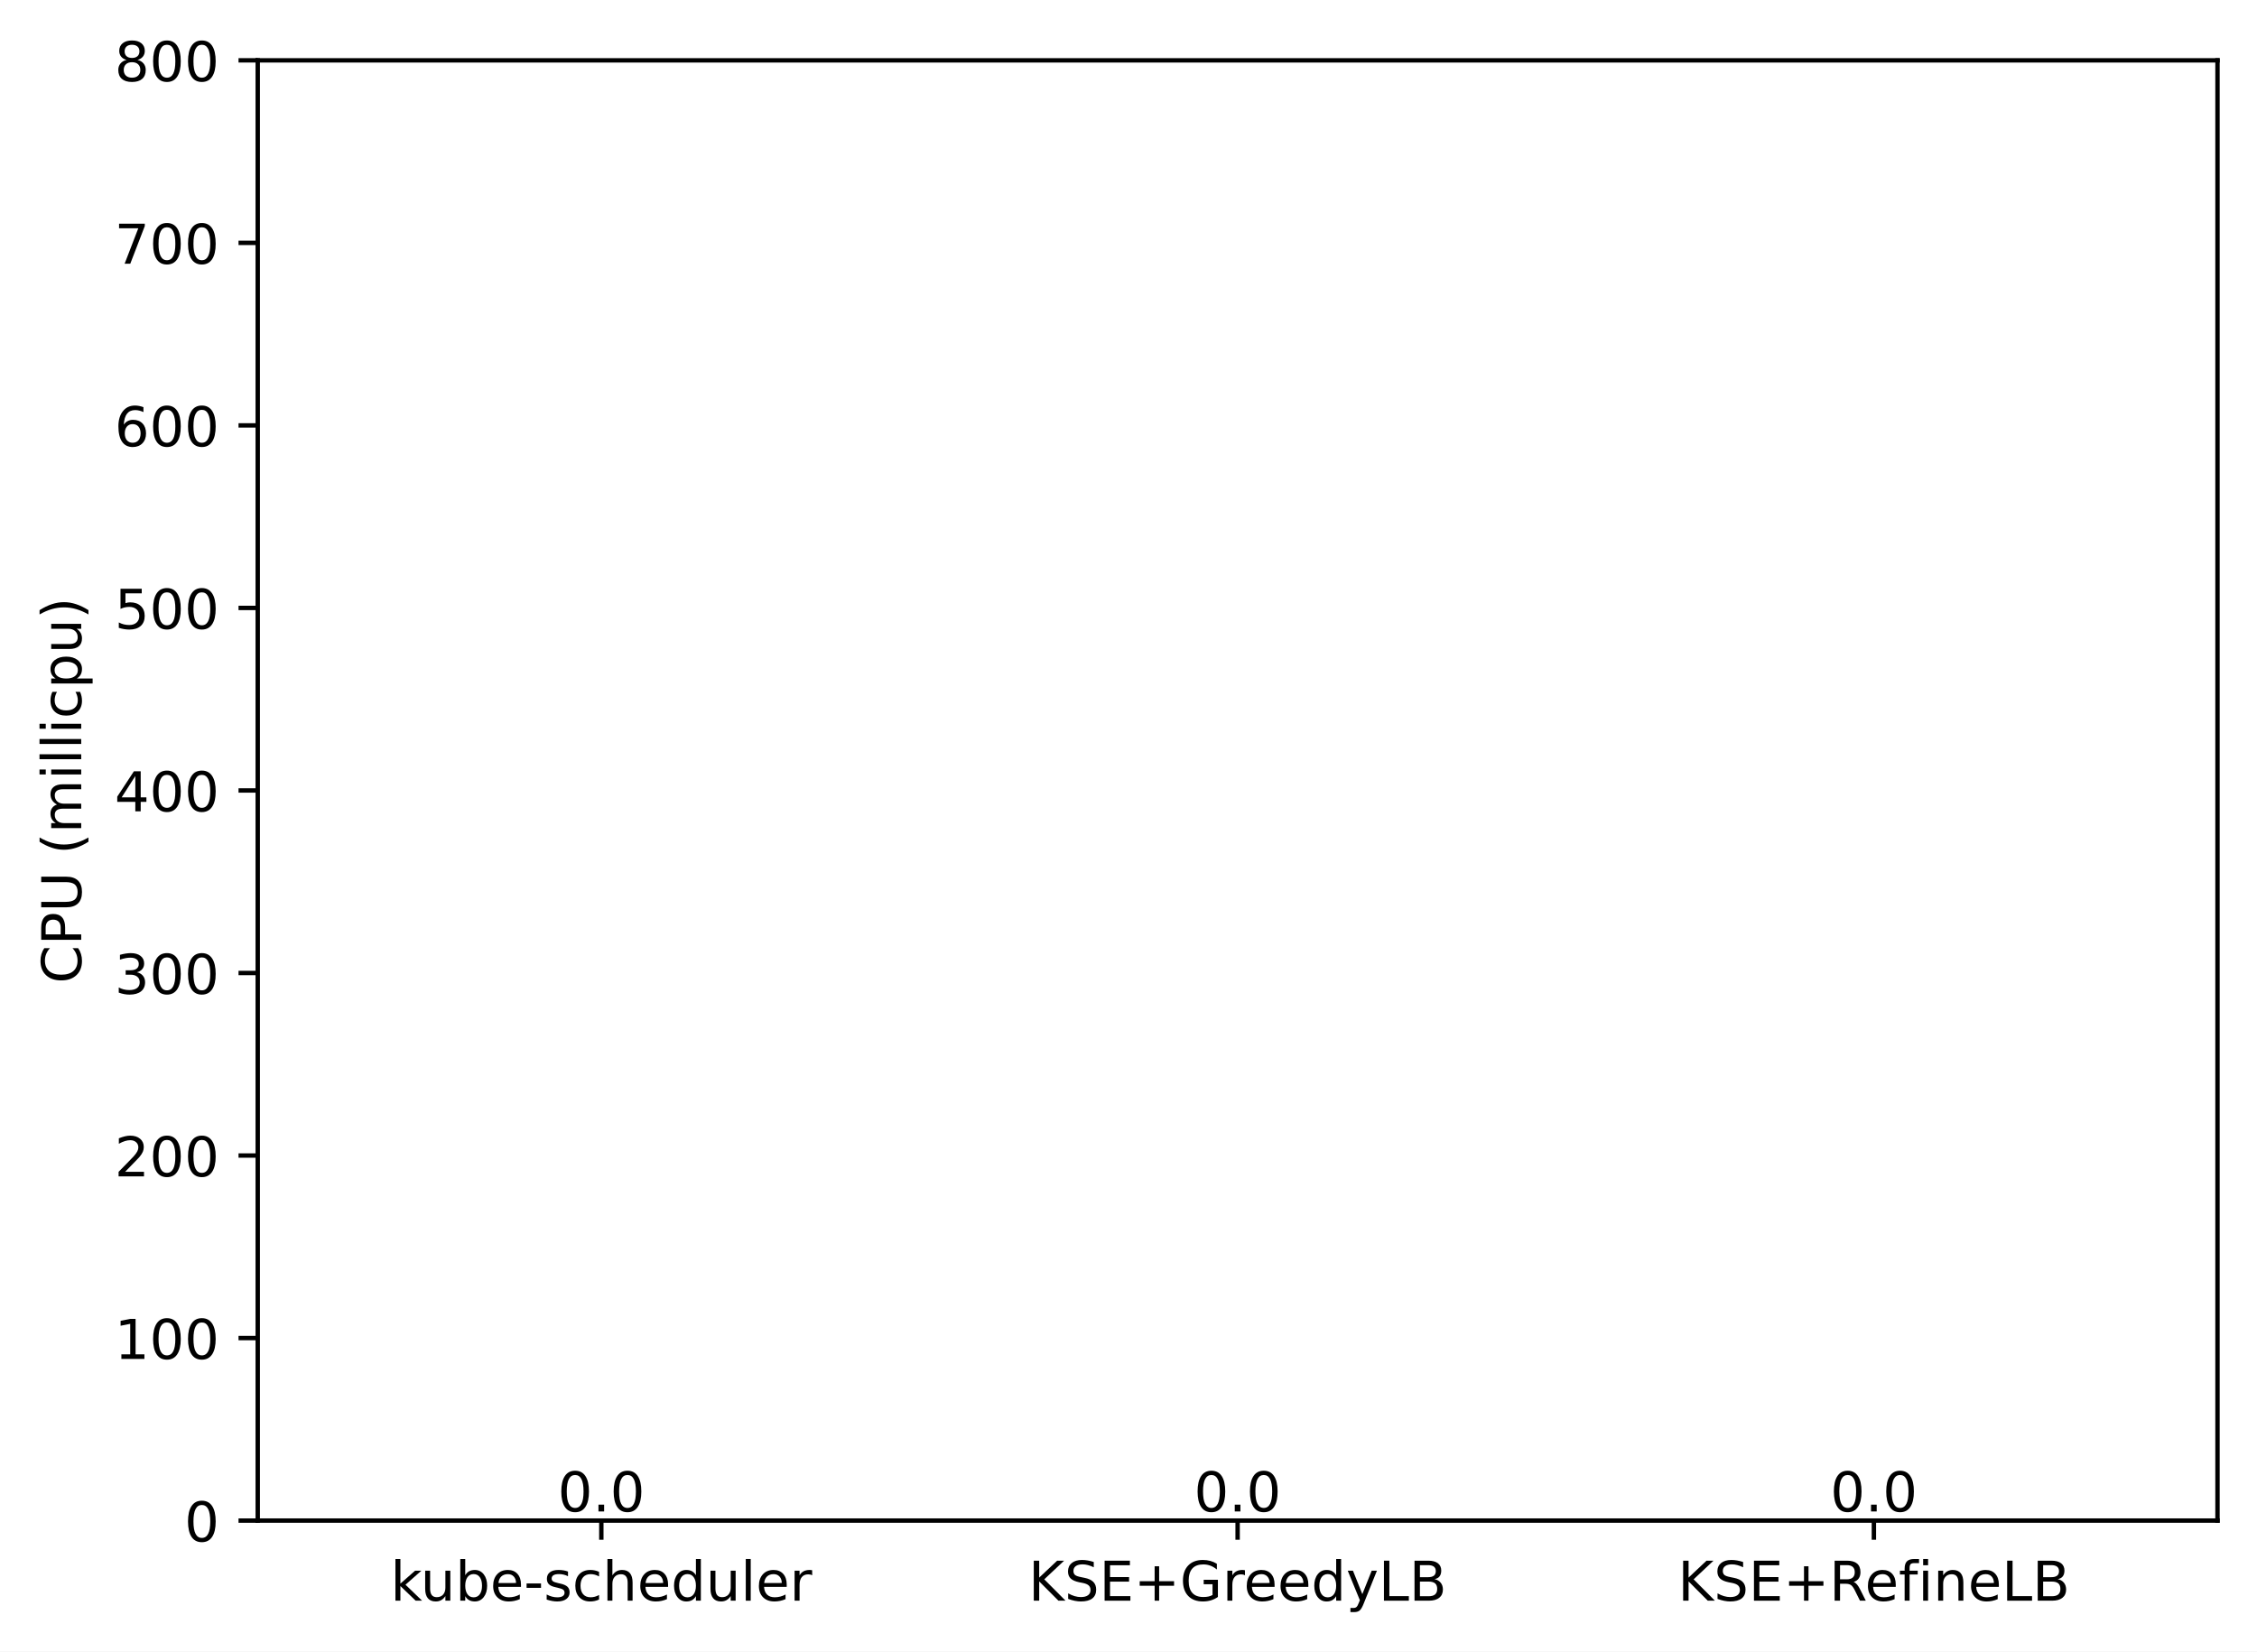
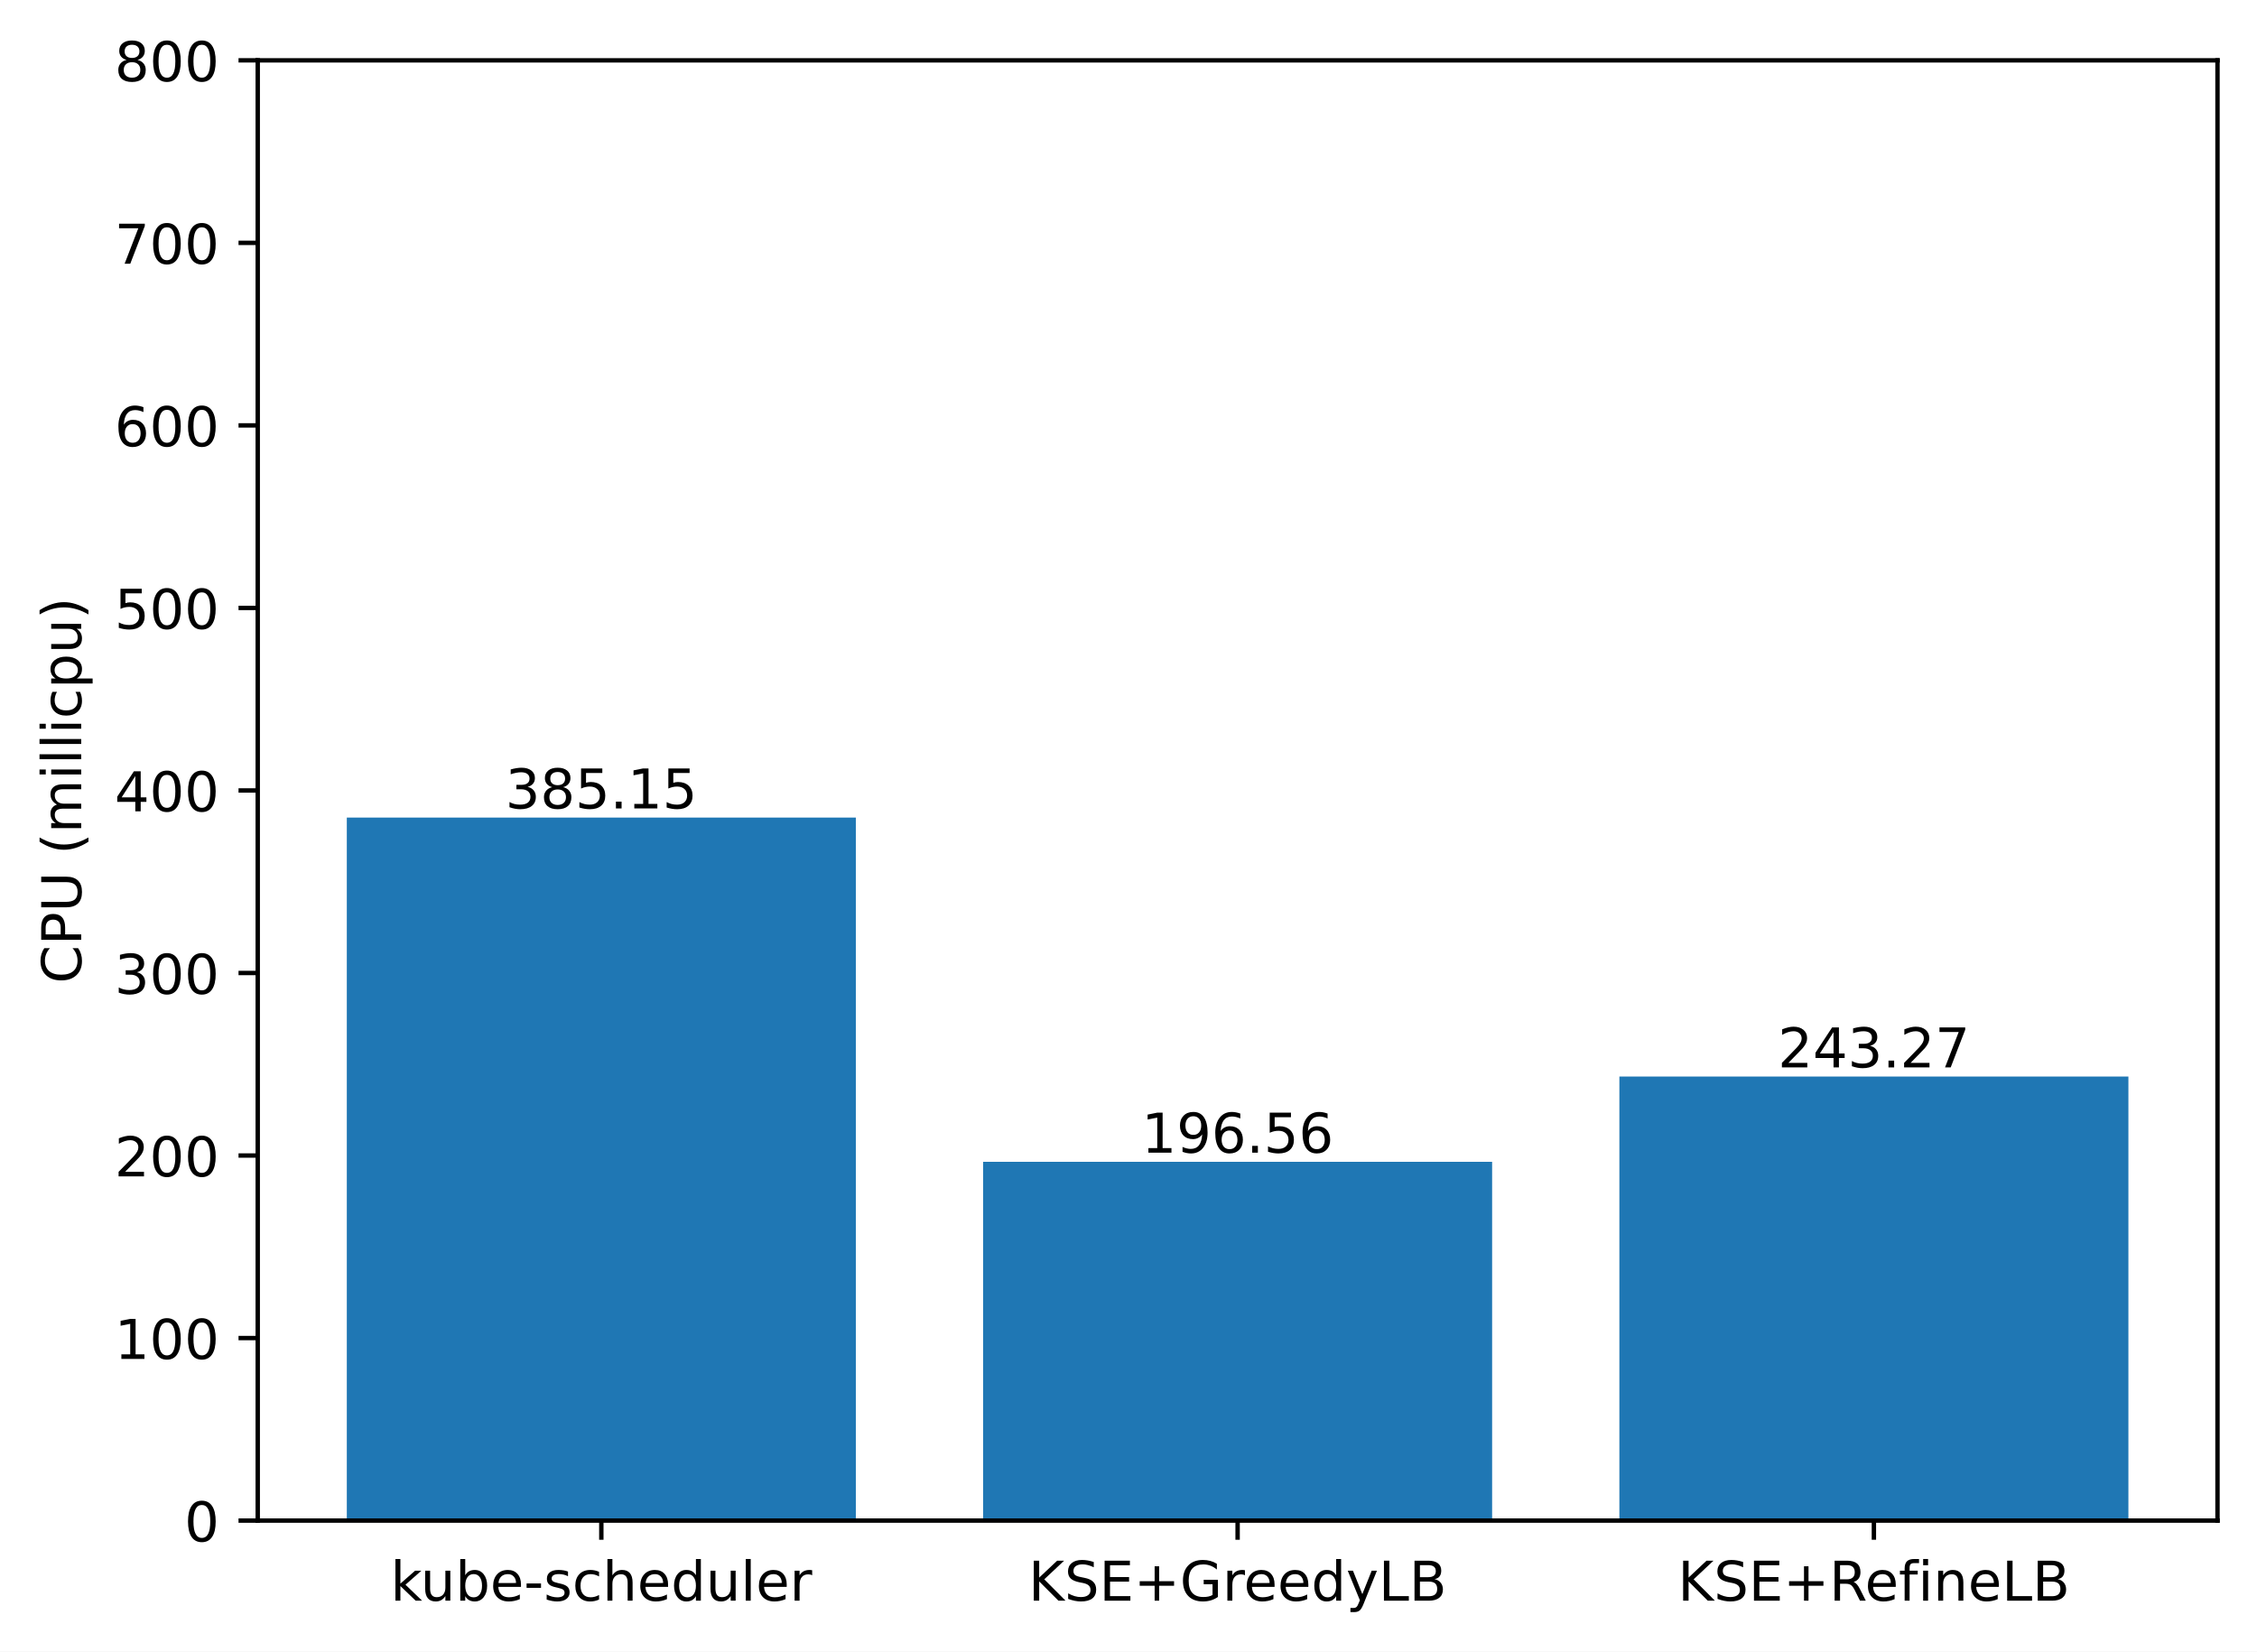
<svg xmlns="http://www.w3.org/2000/svg" xmlns:xlink="http://www.w3.org/1999/xlink" width="411.286pt" height="300.989pt" viewBox="0 0 411.286 300.989" version="1.1">
  <defs>
    <style type="text/css">*{stroke-linejoin: round; stroke-linecap: butt}</style>
  </defs>
  <g id="figure_1">
    <g id="patch_1">
      <path d="M 0 300.989  L 411.286 300.989  L 411.286 0  L 0 0  z " style="fill: #ffffff" />
    </g>
    <g id="axes_1">
      <g id="patch_2">
        <path d="M 46.966 277.111  L 404.086 277.111  L 404.086 10.999  L 46.966 10.999  z " style="fill: #ffffff" />
      </g>
      <g id="patch_3">
-         <path d="M 63.198 277.111  L 155.957 277.111  L 155.957 277.111  L 63.198 277.111  z " clip-path="url(#p0974a3d9d9)" style="fill: #1f77b4" />
+         <path d="M 63.198 277.111  L 155.957 277.111  L 155.957 148.995  L 63.198 148.995  z " clip-path="url(#p04a5f040f7)" style="fill: #1f77b4" />
      </g>
      <g id="patch_4">
-         <path d="M 179.146 277.111  L 271.905 277.111  L 271.905 277.111  L 179.146 277.111  z " clip-path="url(#p0974a3d9d9)" style="fill: #1f77b4" />
+         <path d="M 179.146 277.111  L 271.905 277.111  L 271.905 211.727  L 179.146 211.727  z " clip-path="url(#p04a5f040f7)" style="fill: #1f77b4" />
      </g>
      <g id="patch_5">
-         <path d="M 295.094 277.111  L 387.853 277.111  L 387.853 277.111  L 295.094 277.111  z " clip-path="url(#p0974a3d9d9)" style="fill: #1f77b4" />
+         <path d="M 295.094 277.111  L 387.853 277.111  L 387.853 196.19  L 295.094 196.19  z " clip-path="url(#p04a5f040f7)" style="fill: #1f77b4" />
      </g>
      <g id="matplotlib.axis_1">
        <g id="xtick_1">
          <g id="line2d_1">
            <defs>
-               <path id="md37be66c84" d="M 0 0  L 0 3.5  " style="stroke: #000000; stroke-width: 0.8" />
+               <path id="m4e51fdd38f" d="M 0 0  L 0 3.5  " style="stroke: #000000; stroke-width: 0.8" />
            </defs>
            <g>
-               <use xlink:href="#md37be66c84" x="109.578" y="277.111" style="stroke: #000000; stroke-width: 0.8" />
+               <use xlink:href="#m4e51fdd38f" x="109.578" y="277.111" style="stroke: #000000; stroke-width: 0.8" />
            </g>
          </g>
          <g id="text_1">
            <g transform="translate(71.15179 291.7097)scale(0.1 -0.1)">
              <defs>
                <path id="DejaVuSans-6b" d="M 581 4863  L 1159 4863  L 1159 1991  L 2875 3500  L 3609 3500  L 1753 1863  L 3688 0  L 2938 0  L 1159 1709  L 1159 0  L 581 0  L 581 4863  z " transform="scale(0.015625)" />
                <path id="DejaVuSans-75" d="M 544 1381  L 544 3500  L 1119 3500  L 1119 1403  Q 1119 906 1312 657  Q 1506 409 1894 409  Q 2359 409 2629 706  Q 2900 1003 2900 1516  L 2900 3500  L 3475 3500  L 3475 0  L 2900 0  L 2900 538  Q 2691 219 2414 64  Q 2138 -91 1772 -91  Q 1169 -91 856 284  Q 544 659 544 1381  z M 1991 3584  L 1991 3584  z " transform="scale(0.015625)" />
                <path id="DejaVuSans-62" d="M 3116 1747  Q 3116 2381 2855 2742  Q 2594 3103 2138 3103  Q 1681 3103 1420 2742  Q 1159 2381 1159 1747  Q 1159 1113 1420 752  Q 1681 391 2138 391  Q 2594 391 2855 752  Q 3116 1113 3116 1747  z M 1159 2969  Q 1341 3281 1617 3432  Q 1894 3584 2278 3584  Q 2916 3584 3314 3078  Q 3713 2572 3713 1747  Q 3713 922 3314 415  Q 2916 -91 2278 -91  Q 1894 -91 1617 61  Q 1341 213 1159 525  L 1159 0  L 581 0  L 581 4863  L 1159 4863  L 1159 2969  z " transform="scale(0.015625)" />
                <path id="DejaVuSans-65" d="M 3597 1894  L 3597 1613  L 953 1613  Q 991 1019 1311 708  Q 1631 397 2203 397  Q 2534 397 2845 478  Q 3156 559 3463 722  L 3463 178  Q 3153 47 2828 -22  Q 2503 -91 2169 -91  Q 1331 -91 842 396  Q 353 884 353 1716  Q 353 2575 817 3079  Q 1281 3584 2069 3584  Q 2775 3584 3186 3129  Q 3597 2675 3597 1894  z M 3022 2063  Q 3016 2534 2758 2815  Q 2500 3097 2075 3097  Q 1594 3097 1305 2825  Q 1016 2553 972 2059  L 3022 2063  z " transform="scale(0.015625)" />
                <path id="DejaVuSans-2d" d="M 313 2009  L 1997 2009  L 1997 1497  L 313 1497  L 313 2009  z " transform="scale(0.015625)" />
                <path id="DejaVuSans-73" d="M 2834 3397  L 2834 2853  Q 2591 2978 2328 3040  Q 2066 3103 1784 3103  Q 1356 3103 1142 2972  Q 928 2841 928 2578  Q 928 2378 1081 2264  Q 1234 2150 1697 2047  L 1894 2003  Q 2506 1872 2764 1633  Q 3022 1394 3022 966  Q 3022 478 2636 193  Q 2250 -91 1575 -91  Q 1294 -91 989 -36  Q 684 19 347 128  L 347 722  Q 666 556 975 473  Q 1284 391 1588 391  Q 1994 391 2212 530  Q 2431 669 2431 922  Q 2431 1156 2273 1281  Q 2116 1406 1581 1522  L 1381 1569  Q 847 1681 609 1914  Q 372 2147 372 2553  Q 372 3047 722 3315  Q 1072 3584 1716 3584  Q 2034 3584 2315 3537  Q 2597 3491 2834 3397  z " transform="scale(0.015625)" />
                <path id="DejaVuSans-63" d="M 3122 3366  L 3122 2828  Q 2878 2963 2633 3030  Q 2388 3097 2138 3097  Q 1578 3097 1268 2742  Q 959 2388 959 1747  Q 959 1106 1268 751  Q 1578 397 2138 397  Q 2388 397 2633 464  Q 2878 531 3122 666  L 3122 134  Q 2881 22 2623 -34  Q 2366 -91 2075 -91  Q 1284 -91 818 406  Q 353 903 353 1747  Q 353 2603 823 3093  Q 1294 3584 2113 3584  Q 2378 3584 2631 3529  Q 2884 3475 3122 3366  z " transform="scale(0.015625)" />
                <path id="DejaVuSans-68" d="M 3513 2113  L 3513 0  L 2938 0  L 2938 2094  Q 2938 2591 2744 2837  Q 2550 3084 2163 3084  Q 1697 3084 1428 2787  Q 1159 2491 1159 1978  L 1159 0  L 581 0  L 581 4863  L 1159 4863  L 1159 2956  Q 1366 3272 1645 3428  Q 1925 3584 2291 3584  Q 2894 3584 3203 3211  Q 3513 2838 3513 2113  z " transform="scale(0.015625)" />
                <path id="DejaVuSans-64" d="M 2906 2969  L 2906 4863  L 3481 4863  L 3481 0  L 2906 0  L 2906 525  Q 2725 213 2448 61  Q 2172 -91 1784 -91  Q 1150 -91 751 415  Q 353 922 353 1747  Q 353 2572 751 3078  Q 1150 3584 1784 3584  Q 2172 3584 2448 3432  Q 2725 3281 2906 2969  z M 947 1747  Q 947 1113 1208 752  Q 1469 391 1925 391  Q 2381 391 2643 752  Q 2906 1113 2906 1747  Q 2906 2381 2643 2742  Q 2381 3103 1925 3103  Q 1469 3103 1208 2742  Q 947 2381 947 1747  z " transform="scale(0.015625)" />
                <path id="DejaVuSans-6c" d="M 603 4863  L 1178 4863  L 1178 0  L 603 0  L 603 4863  z " transform="scale(0.015625)" />
                <path id="DejaVuSans-72" d="M 2631 2963  Q 2534 3019 2420 3045  Q 2306 3072 2169 3072  Q 1681 3072 1420 2755  Q 1159 2438 1159 1844  L 1159 0  L 581 0  L 581 3500  L 1159 3500  L 1159 2956  Q 1341 3275 1631 3429  Q 1922 3584 2338 3584  Q 2397 3584 2469 3576  Q 2541 3569 2628 3553  L 2631 2963  z " transform="scale(0.015625)" />
              </defs>
              <use xlink:href="#DejaVuSans-6b" />
              <use xlink:href="#DejaVuSans-75" x="54.785" />
              <use xlink:href="#DejaVuSans-62" x="118.164" />
              <use xlink:href="#DejaVuSans-65" x="181.641" />
              <use xlink:href="#DejaVuSans-2d" x="243.164" />
              <use xlink:href="#DejaVuSans-73" x="279.248" />
              <use xlink:href="#DejaVuSans-63" x="331.348" />
              <use xlink:href="#DejaVuSans-68" x="386.328" />
              <use xlink:href="#DejaVuSans-65" x="449.707" />
              <use xlink:href="#DejaVuSans-64" x="511.23" />
              <use xlink:href="#DejaVuSans-75" x="574.707" />
              <use xlink:href="#DejaVuSans-6c" x="638.086" />
              <use xlink:href="#DejaVuSans-65" x="665.869" />
              <use xlink:href="#DejaVuSans-72" x="727.393" />
            </g>
          </g>
        </g>
        <g id="xtick_2">
          <g id="line2d_2">
            <g>
-               <use xlink:href="#md37be66c84" x="225.526" y="277.111" style="stroke: #000000; stroke-width: 0.8" />
+               <use xlink:href="#m4e51fdd38f" x="225.526" y="277.111" style="stroke: #000000; stroke-width: 0.8" />
            </g>
          </g>
          <g id="text_2">
            <g transform="translate(187.403 291.7097)scale(0.1 -0.1)">
              <defs>
                <path id="DejaVuSans-4b" d="M 628 4666  L 1259 4666  L 1259 2694  L 3353 4666  L 4166 4666  L 1850 2491  L 4331 0  L 3500 0  L 1259 2247  L 1259 0  L 628 0  L 628 4666  z " transform="scale(0.015625)" />
                <path id="DejaVuSans-53" d="M 3425 4513  L 3425 3897  Q 3066 4069 2747 4153  Q 2428 4238 2131 4238  Q 1616 4238 1336 4038  Q 1056 3838 1056 3469  Q 1056 3159 1242 3001  Q 1428 2844 1947 2747  L 2328 2669  Q 3034 2534 3370 2195  Q 3706 1856 3706 1288  Q 3706 609 3251 259  Q 2797 -91 1919 -91  Q 1588 -91 1214 -16  Q 841 59 441 206  L 441 856  Q 825 641 1194 531  Q 1563 422 1919 422  Q 2459 422 2753 634  Q 3047 847 3047 1241  Q 3047 1584 2836 1778  Q 2625 1972 2144 2069  L 1759 2144  Q 1053 2284 737 2584  Q 422 2884 422 3419  Q 422 4038 858 4394  Q 1294 4750 2059 4750  Q 2388 4750 2728 4690  Q 3069 4631 3425 4513  z " transform="scale(0.015625)" />
                <path id="DejaVuSans-45" d="M 628 4666  L 3578 4666  L 3578 4134  L 1259 4134  L 1259 2753  L 3481 2753  L 3481 2222  L 1259 2222  L 1259 531  L 3634 531  L 3634 0  L 628 0  L 628 4666  z " transform="scale(0.015625)" />
                <path id="DejaVuSans-2b" d="M 2944 4013  L 2944 2272  L 4684 2272  L 4684 1741  L 2944 1741  L 2944 0  L 2419 0  L 2419 1741  L 678 1741  L 678 2272  L 2419 2272  L 2419 4013  L 2944 4013  z " transform="scale(0.015625)" />
                <path id="DejaVuSans-47" d="M 3809 666  L 3809 1919  L 2778 1919  L 2778 2438  L 4434 2438  L 4434 434  Q 4069 175 3628 42  Q 3188 -91 2688 -91  Q 1594 -91 976 548  Q 359 1188 359 2328  Q 359 3472 976 4111  Q 1594 4750 2688 4750  Q 3144 4750 3555 4637  Q 3966 4525 4313 4306  L 4313 3634  Q 3963 3931 3569 4081  Q 3175 4231 2741 4231  Q 1884 4231 1454 3753  Q 1025 3275 1025 2328  Q 1025 1384 1454 906  Q 1884 428 2741 428  Q 3075 428 3337 486  Q 3600 544 3809 666  z " transform="scale(0.015625)" />
                <path id="DejaVuSans-79" d="M 2059 -325  Q 1816 -950 1584 -1140  Q 1353 -1331 966 -1331  L 506 -1331  L 506 -850  L 844 -850  Q 1081 -850 1212 -737  Q 1344 -625 1503 -206  L 1606 56  L 191 3500  L 800 3500  L 1894 763  L 2988 3500  L 3597 3500  L 2059 -325  z " transform="scale(0.015625)" />
                <path id="DejaVuSans-4c" d="M 628 4666  L 1259 4666  L 1259 531  L 3531 531  L 3531 0  L 628 0  L 628 4666  z " transform="scale(0.015625)" />
                <path id="DejaVuSans-42" d="M 1259 2228  L 1259 519  L 2272 519  Q 2781 519 3026 730  Q 3272 941 3272 1375  Q 3272 1813 3026 2020  Q 2781 2228 2272 2228  L 1259 2228  z M 1259 4147  L 1259 2741  L 2194 2741  Q 2656 2741 2882 2914  Q 3109 3088 3109 3444  Q 3109 3797 2882 3972  Q 2656 4147 2194 4147  L 1259 4147  z M 628 4666  L 2241 4666  Q 2963 4666 3353 4366  Q 3744 4066 3744 3513  Q 3744 3084 3544 2831  Q 3344 2578 2956 2516  Q 3422 2416 3680 2098  Q 3938 1781 3938 1306  Q 3938 681 3513 340  Q 3088 0 2303 0  L 628 0  L 628 4666  z " transform="scale(0.015625)" />
              </defs>
              <use xlink:href="#DejaVuSans-4b" />
              <use xlink:href="#DejaVuSans-53" x="65.576" />
              <use xlink:href="#DejaVuSans-45" x="129.053" />
              <use xlink:href="#DejaVuSans-2b" x="192.236" />
              <use xlink:href="#DejaVuSans-47" x="276.025" />
              <use xlink:href="#DejaVuSans-72" x="353.516" />
              <use xlink:href="#DejaVuSans-65" x="392.379" />
              <use xlink:href="#DejaVuSans-65" x="453.902" />
              <use xlink:href="#DejaVuSans-64" x="515.426" />
              <use xlink:href="#DejaVuSans-79" x="578.902" />
              <use xlink:href="#DejaVuSans-4c" x="638.082" />
              <use xlink:href="#DejaVuSans-42" x="693.795" />
            </g>
          </g>
        </g>
        <g id="xtick_3">
          <g id="line2d_3">
            <g>
-               <use xlink:href="#md37be66c84" x="341.474" y="277.111" style="stroke: #000000; stroke-width: 0.8" />
+               <use xlink:href="#m4e51fdd38f" x="341.474" y="277.111" style="stroke: #000000; stroke-width: 0.8" />
            </g>
          </g>
          <g id="text_3">
            <g transform="translate(305.7346 291.7097)scale(0.1 -0.1)">
              <defs>
                <path id="DejaVuSans-52" d="M 2841 2188  Q 3044 2119 3236 1894  Q 3428 1669 3622 1275  L 4263 0  L 3584 0  L 2988 1197  Q 2756 1666 2539 1819  Q 2322 1972 1947 1972  L 1259 1972  L 1259 0  L 628 0  L 628 4666  L 2053 4666  Q 2853 4666 3247 4331  Q 3641 3997 3641 3322  Q 3641 2881 3436 2590  Q 3231 2300 2841 2188  z M 1259 4147  L 1259 2491  L 2053 2491  Q 2509 2491 2742 2702  Q 2975 2913 2975 3322  Q 2975 3731 2742 3939  Q 2509 4147 2053 4147  L 1259 4147  z " transform="scale(0.015625)" />
                <path id="DejaVuSans-66" d="M 2375 4863  L 2375 4384  L 1825 4384  Q 1516 4384 1395 4259  Q 1275 4134 1275 3809  L 1275 3500  L 2222 3500  L 2222 3053  L 1275 3053  L 1275 0  L 697 0  L 697 3053  L 147 3053  L 147 3500  L 697 3500  L 697 3744  Q 697 4328 969 4595  Q 1241 4863 1831 4863  L 2375 4863  z " transform="scale(0.015625)" />
                <path id="DejaVuSans-69" d="M 603 3500  L 1178 3500  L 1178 0  L 603 0  L 603 3500  z M 603 4863  L 1178 4863  L 1178 4134  L 603 4134  L 603 4863  z " transform="scale(0.015625)" />
                <path id="DejaVuSans-6e" d="M 3513 2113  L 3513 0  L 2938 0  L 2938 2094  Q 2938 2591 2744 2837  Q 2550 3084 2163 3084  Q 1697 3084 1428 2787  Q 1159 2491 1159 1978  L 1159 0  L 581 0  L 581 3500  L 1159 3500  L 1159 2956  Q 1366 3272 1645 3428  Q 1925 3584 2291 3584  Q 2894 3584 3203 3211  Q 3513 2838 3513 2113  z " transform="scale(0.015625)" />
              </defs>
              <use xlink:href="#DejaVuSans-4b" />
              <use xlink:href="#DejaVuSans-53" x="65.576" />
              <use xlink:href="#DejaVuSans-45" x="129.053" />
              <use xlink:href="#DejaVuSans-2b" x="192.236" />
              <use xlink:href="#DejaVuSans-52" x="276.025" />
              <use xlink:href="#DejaVuSans-65" x="341.008" />
              <use xlink:href="#DejaVuSans-66" x="402.531" />
              <use xlink:href="#DejaVuSans-69" x="437.736" />
              <use xlink:href="#DejaVuSans-6e" x="465.52" />
              <use xlink:href="#DejaVuSans-65" x="528.898" />
              <use xlink:href="#DejaVuSans-4c" x="590.422" />
              <use xlink:href="#DejaVuSans-42" x="646.135" />
            </g>
          </g>
        </g>
      </g>
      <g id="matplotlib.axis_2">
        <g id="ytick_1">
          <g id="line2d_4">
            <defs>
-               <path id="me4475552cf" d="M 0 0  L -3.5 0  " style="stroke: #000000; stroke-width: 0.8" />
+               <path id="m39ff8f98bc" d="M 0 0  L -3.5 0  " style="stroke: #000000; stroke-width: 0.8" />
            </defs>
            <g>
-               <use xlink:href="#me4475552cf" x="46.966" y="277.111" style="stroke: #000000; stroke-width: 0.8" />
+               <use xlink:href="#m39ff8f98bc" x="46.966" y="277.111" style="stroke: #000000; stroke-width: 0.8" />
            </g>
          </g>
          <g id="text_4">
            <g transform="translate(33.60312 280.9104)scale(0.1 -0.1)">
              <defs>
                <path id="DejaVuSans-30" d="M 2034 4250  Q 1547 4250 1301 3770  Q 1056 3291 1056 2328  Q 1056 1369 1301 889  Q 1547 409 2034 409  Q 2525 409 2770 889  Q 3016 1369 3016 2328  Q 3016 3291 2770 3770  Q 2525 4250 2034 4250  z M 2034 4750  Q 2819 4750 3233 4129  Q 3647 3509 3647 2328  Q 3647 1150 3233 529  Q 2819 -91 2034 -91  Q 1250 -91 836 529  Q 422 1150 422 2328  Q 422 3509 836 4129  Q 1250 4750 2034 4750  z " transform="scale(0.015625)" />
              </defs>
              <use xlink:href="#DejaVuSans-30" />
            </g>
          </g>
        </g>
        <g id="ytick_2">
          <g id="line2d_5">
            <g>
-               <use xlink:href="#me4475552cf" x="46.966" y="243.847" style="stroke: #000000; stroke-width: 0.8" />
+               <use xlink:href="#m39ff8f98bc" x="46.966" y="243.847" style="stroke: #000000; stroke-width: 0.8" />
            </g>
          </g>
          <g id="text_5">
            <g transform="translate(20.87813 247.6464)scale(0.1 -0.1)">
              <defs>
                <path id="DejaVuSans-31" d="M 794 531  L 1825 531  L 1825 4091  L 703 3866  L 703 4441  L 1819 4666  L 2450 4666  L 2450 531  L 3481 531  L 3481 0  L 794 0  L 794 531  z " transform="scale(0.015625)" />
              </defs>
              <use xlink:href="#DejaVuSans-31" />
              <use xlink:href="#DejaVuSans-30" x="63.623" />
              <use xlink:href="#DejaVuSans-30" x="127.246" />
            </g>
          </g>
        </g>
        <g id="ytick_3">
          <g id="line2d_6">
            <g>
-               <use xlink:href="#me4475552cf" x="46.966" y="210.583" style="stroke: #000000; stroke-width: 0.8" />
+               <use xlink:href="#m39ff8f98bc" x="46.966" y="210.583" style="stroke: #000000; stroke-width: 0.8" />
            </g>
          </g>
          <g id="text_6">
            <g transform="translate(20.87813 214.3824)scale(0.1 -0.1)">
              <defs>
                <path id="DejaVuSans-32" d="M 1228 531  L 3431 531  L 3431 0  L 469 0  L 469 531  Q 828 903 1448 1529  Q 2069 2156 2228 2338  Q 2531 2678 2651 2914  Q 2772 3150 2772 3378  Q 2772 3750 2511 3984  Q 2250 4219 1831 4219  Q 1534 4219 1204 4116  Q 875 4013 500 3803  L 500 4441  Q 881 4594 1212 4672  Q 1544 4750 1819 4750  Q 2544 4750 2975 4387  Q 3406 4025 3406 3419  Q 3406 3131 3298 2873  Q 3191 2616 2906 2266  Q 2828 2175 2409 1742  Q 1991 1309 1228 531  z " transform="scale(0.015625)" />
              </defs>
              <use xlink:href="#DejaVuSans-32" />
              <use xlink:href="#DejaVuSans-30" x="63.623" />
              <use xlink:href="#DejaVuSans-30" x="127.246" />
            </g>
          </g>
        </g>
        <g id="ytick_4">
          <g id="line2d_7">
            <g>
-               <use xlink:href="#me4475552cf" x="46.966" y="177.319" style="stroke: #000000; stroke-width: 0.8" />
+               <use xlink:href="#m39ff8f98bc" x="46.966" y="177.319" style="stroke: #000000; stroke-width: 0.8" />
            </g>
          </g>
          <g id="text_7">
            <g transform="translate(20.87813 181.1184)scale(0.1 -0.1)">
              <defs>
                <path id="DejaVuSans-33" d="M 2597 2516  Q 3050 2419 3304 2112  Q 3559 1806 3559 1356  Q 3559 666 3084 287  Q 2609 -91 1734 -91  Q 1441 -91 1130 -33  Q 819 25 488 141  L 488 750  Q 750 597 1062 519  Q 1375 441 1716 441  Q 2309 441 2620 675  Q 2931 909 2931 1356  Q 2931 1769 2642 2001  Q 2353 2234 1838 2234  L 1294 2234  L 1294 2753  L 1863 2753  Q 2328 2753 2575 2939  Q 2822 3125 2822 3475  Q 2822 3834 2567 4026  Q 2313 4219 1838 4219  Q 1578 4219 1281 4162  Q 984 4106 628 3988  L 628 4550  Q 988 4650 1302 4700  Q 1616 4750 1894 4750  Q 2613 4750 3031 4423  Q 3450 4097 3450 3541  Q 3450 3153 3228 2886  Q 3006 2619 2597 2516  z " transform="scale(0.015625)" />
              </defs>
              <use xlink:href="#DejaVuSans-33" />
              <use xlink:href="#DejaVuSans-30" x="63.623" />
              <use xlink:href="#DejaVuSans-30" x="127.246" />
            </g>
          </g>
        </g>
        <g id="ytick_5">
          <g id="line2d_8">
            <g>
-               <use xlink:href="#me4475552cf" x="46.966" y="144.055" style="stroke: #000000; stroke-width: 0.8" />
+               <use xlink:href="#m39ff8f98bc" x="46.966" y="144.055" style="stroke: #000000; stroke-width: 0.8" />
            </g>
          </g>
          <g id="text_8">
            <g transform="translate(20.87813 147.8544)scale(0.1 -0.1)">
              <defs>
                <path id="DejaVuSans-34" d="M 2419 4116  L 825 1625  L 2419 1625  L 2419 4116  z M 2253 4666  L 3047 4666  L 3047 1625  L 3713 1625  L 3713 1100  L 3047 1100  L 3047 0  L 2419 0  L 2419 1100  L 313 1100  L 313 1709  L 2253 4666  z " transform="scale(0.015625)" />
              </defs>
              <use xlink:href="#DejaVuSans-34" />
              <use xlink:href="#DejaVuSans-30" x="63.623" />
              <use xlink:href="#DejaVuSans-30" x="127.246" />
            </g>
          </g>
        </g>
        <g id="ytick_6">
          <g id="line2d_9">
            <g>
-               <use xlink:href="#me4475552cf" x="46.966" y="110.791" style="stroke: #000000; stroke-width: 0.8" />
+               <use xlink:href="#m39ff8f98bc" x="46.966" y="110.791" style="stroke: #000000; stroke-width: 0.8" />
            </g>
          </g>
          <g id="text_9">
            <g transform="translate(20.87813 114.5904)scale(0.1 -0.1)">
              <defs>
                <path id="DejaVuSans-35" d="M 691 4666  L 3169 4666  L 3169 4134  L 1269 4134  L 1269 2991  Q 1406 3038 1543 3061  Q 1681 3084 1819 3084  Q 2600 3084 3056 2656  Q 3513 2228 3513 1497  Q 3513 744 3044 326  Q 2575 -91 1722 -91  Q 1428 -91 1123 -41  Q 819 9 494 109  L 494 744  Q 775 591 1075 516  Q 1375 441 1709 441  Q 2250 441 2565 725  Q 2881 1009 2881 1497  Q 2881 1984 2565 2268  Q 2250 2553 1709 2553  Q 1456 2553 1204 2497  Q 953 2441 691 2322  L 691 4666  z " transform="scale(0.015625)" />
              </defs>
              <use xlink:href="#DejaVuSans-35" />
              <use xlink:href="#DejaVuSans-30" x="63.623" />
              <use xlink:href="#DejaVuSans-30" x="127.246" />
            </g>
          </g>
        </g>
        <g id="ytick_7">
          <g id="line2d_10">
            <g>
-               <use xlink:href="#me4475552cf" x="46.966" y="77.527" style="stroke: #000000; stroke-width: 0.8" />
+               <use xlink:href="#m39ff8f98bc" x="46.966" y="77.527" style="stroke: #000000; stroke-width: 0.8" />
            </g>
          </g>
          <g id="text_10">
            <g transform="translate(20.87813 81.32644)scale(0.1 -0.1)">
              <defs>
                <path id="DejaVuSans-36" d="M 2113 2584  Q 1688 2584 1439 2293  Q 1191 2003 1191 1497  Q 1191 994 1439 701  Q 1688 409 2113 409  Q 2538 409 2786 701  Q 3034 994 3034 1497  Q 3034 2003 2786 2293  Q 2538 2584 2113 2584  z M 3366 4563  L 3366 3988  Q 3128 4100 2886 4159  Q 2644 4219 2406 4219  Q 1781 4219 1451 3797  Q 1122 3375 1075 2522  Q 1259 2794 1537 2939  Q 1816 3084 2150 3084  Q 2853 3084 3261 2657  Q 3669 2231 3669 1497  Q 3669 778 3244 343  Q 2819 -91 2113 -91  Q 1303 -91 875 529  Q 447 1150 447 2328  Q 447 3434 972 4092  Q 1497 4750 2381 4750  Q 2619 4750 2861 4703  Q 3103 4656 3366 4563  z " transform="scale(0.015625)" />
              </defs>
              <use xlink:href="#DejaVuSans-36" />
              <use xlink:href="#DejaVuSans-30" x="63.623" />
              <use xlink:href="#DejaVuSans-30" x="127.246" />
            </g>
          </g>
        </g>
        <g id="ytick_8">
          <g id="line2d_11">
            <g>
-               <use xlink:href="#me4475552cf" x="46.966" y="44.263" style="stroke: #000000; stroke-width: 0.8" />
+               <use xlink:href="#m39ff8f98bc" x="46.966" y="44.263" style="stroke: #000000; stroke-width: 0.8" />
            </g>
          </g>
          <g id="text_11">
            <g transform="translate(20.87813 48.06244)scale(0.1 -0.1)">
              <defs>
                <path id="DejaVuSans-37" d="M 525 4666  L 3525 4666  L 3525 4397  L 1831 0  L 1172 0  L 2766 4134  L 525 4134  L 525 4666  z " transform="scale(0.015625)" />
              </defs>
              <use xlink:href="#DejaVuSans-37" />
              <use xlink:href="#DejaVuSans-30" x="63.623" />
              <use xlink:href="#DejaVuSans-30" x="127.246" />
            </g>
          </g>
        </g>
        <g id="ytick_9">
          <g id="line2d_12">
            <g>
-               <use xlink:href="#me4475552cf" x="46.966" y="10.999" style="stroke: #000000; stroke-width: 0.8" />
+               <use xlink:href="#m39ff8f98bc" x="46.966" y="10.999" style="stroke: #000000; stroke-width: 0.8" />
            </g>
          </g>
          <g id="text_12">
            <g transform="translate(20.87813 14.79844)scale(0.1 -0.1)">
              <defs>
                <path id="DejaVuSans-38" d="M 2034 2216  Q 1584 2216 1326 1975  Q 1069 1734 1069 1313  Q 1069 891 1326 650  Q 1584 409 2034 409  Q 2484 409 2743 651  Q 3003 894 3003 1313  Q 3003 1734 2745 1975  Q 2488 2216 2034 2216  z M 1403 2484  Q 997 2584 770 2862  Q 544 3141 544 3541  Q 544 4100 942 4425  Q 1341 4750 2034 4750  Q 2731 4750 3128 4425  Q 3525 4100 3525 3541  Q 3525 3141 3298 2862  Q 3072 2584 2669 2484  Q 3125 2378 3379 2068  Q 3634 1759 3634 1313  Q 3634 634 3220 271  Q 2806 -91 2034 -91  Q 1263 -91 848 271  Q 434 634 434 1313  Q 434 1759 690 2068  Q 947 2378 1403 2484  z M 1172 3481  Q 1172 3119 1398 2916  Q 1625 2713 2034 2713  Q 2441 2713 2670 2916  Q 2900 3119 2900 3481  Q 2900 3844 2670 4047  Q 2441 4250 2034 4250  Q 1625 4250 1398 4047  Q 1172 3844 1172 3481  z " transform="scale(0.015625)" />
              </defs>
              <use xlink:href="#DejaVuSans-38" />
              <use xlink:href="#DejaVuSans-30" x="63.623" />
              <use xlink:href="#DejaVuSans-30" x="127.246" />
            </g>
          </g>
        </g>
        <g id="text_13">
          <g transform="translate(14.79844 179.2302)rotate(-90)scale(0.1 -0.1)">
            <defs>
              <path id="DejaVuSans-43" d="M 4122 4306  L 4122 3641  Q 3803 3938 3442 4084  Q 3081 4231 2675 4231  Q 1875 4231 1450 3742  Q 1025 3253 1025 2328  Q 1025 1406 1450 917  Q 1875 428 2675 428  Q 3081 428 3442 575  Q 3803 722 4122 1019  L 4122 359  Q 3791 134 3420 21  Q 3050 -91 2638 -91  Q 1578 -91 968 557  Q 359 1206 359 2328  Q 359 3453 968 4101  Q 1578 4750 2638 4750  Q 3056 4750 3426 4639  Q 3797 4528 4122 4306  z " transform="scale(0.015625)" />
              <path id="DejaVuSans-50" d="M 1259 4147  L 1259 2394  L 2053 2394  Q 2494 2394 2734 2622  Q 2975 2850 2975 3272  Q 2975 3691 2734 3919  Q 2494 4147 2053 4147  L 1259 4147  z M 628 4666  L 2053 4666  Q 2838 4666 3239 4311  Q 3641 3956 3641 3272  Q 3641 2581 3239 2228  Q 2838 1875 2053 1875  L 1259 1875  L 1259 0  L 628 0  L 628 4666  z " transform="scale(0.015625)" />
              <path id="DejaVuSans-55" d="M 556 4666  L 1191 4666  L 1191 1831  Q 1191 1081 1462 751  Q 1734 422 2344 422  Q 2950 422 3222 751  Q 3494 1081 3494 1831  L 3494 4666  L 4128 4666  L 4128 1753  Q 4128 841 3676 375  Q 3225 -91 2344 -91  Q 1459 -91 1007 375  Q 556 841 556 1753  L 556 4666  z " transform="scale(0.015625)" />
              <path id="DejaVuSans-20" transform="scale(0.015625)" />
              <path id="DejaVuSans-28" d="M 1984 4856  Q 1566 4138 1362 3434  Q 1159 2731 1159 2009  Q 1159 1288 1364 580  Q 1569 -128 1984 -844  L 1484 -844  Q 1016 -109 783 600  Q 550 1309 550 2009  Q 550 2706 781 3412  Q 1013 4119 1484 4856  L 1984 4856  z " transform="scale(0.015625)" />
              <path id="DejaVuSans-6d" d="M 3328 2828  Q 3544 3216 3844 3400  Q 4144 3584 4550 3584  Q 5097 3584 5394 3201  Q 5691 2819 5691 2113  L 5691 0  L 5113 0  L 5113 2094  Q 5113 2597 4934 2840  Q 4756 3084 4391 3084  Q 3944 3084 3684 2787  Q 3425 2491 3425 1978  L 3425 0  L 2847 0  L 2847 2094  Q 2847 2600 2669 2842  Q 2491 3084 2119 3084  Q 1678 3084 1418 2786  Q 1159 2488 1159 1978  L 1159 0  L 581 0  L 581 3500  L 1159 3500  L 1159 2956  Q 1356 3278 1631 3431  Q 1906 3584 2284 3584  Q 2666 3584 2933 3390  Q 3200 3197 3328 2828  z " transform="scale(0.015625)" />
              <path id="DejaVuSans-70" d="M 1159 525  L 1159 -1331  L 581 -1331  L 581 3500  L 1159 3500  L 1159 2969  Q 1341 3281 1617 3432  Q 1894 3584 2278 3584  Q 2916 3584 3314 3078  Q 3713 2572 3713 1747  Q 3713 922 3314 415  Q 2916 -91 2278 -91  Q 1894 -91 1617 61  Q 1341 213 1159 525  z M 3116 1747  Q 3116 2381 2855 2742  Q 2594 3103 2138 3103  Q 1681 3103 1420 2742  Q 1159 2381 1159 1747  Q 1159 1113 1420 752  Q 1681 391 2138 391  Q 2594 391 2855 752  Q 3116 1113 3116 1747  z " transform="scale(0.015625)" />
              <path id="DejaVuSans-29" d="M 513 4856  L 1013 4856  Q 1481 4119 1714 3412  Q 1947 2706 1947 2009  Q 1947 1309 1714 600  Q 1481 -109 1013 -844  L 513 -844  Q 928 -128 1133 580  Q 1338 1288 1338 2009  Q 1338 2731 1133 3434  Q 928 4138 513 4856  z " transform="scale(0.015625)" />
            </defs>
            <use xlink:href="#DejaVuSans-43" />
            <use xlink:href="#DejaVuSans-50" x="69.824" />
            <use xlink:href="#DejaVuSans-55" x="130.127" />
            <use xlink:href="#DejaVuSans-20" x="203.32" />
            <use xlink:href="#DejaVuSans-28" x="235.107" />
            <use xlink:href="#DejaVuSans-6d" x="274.121" />
            <use xlink:href="#DejaVuSans-69" x="371.533" />
            <use xlink:href="#DejaVuSans-6c" x="399.316" />
            <use xlink:href="#DejaVuSans-6c" x="427.1" />
            <use xlink:href="#DejaVuSans-69" x="454.883" />
            <use xlink:href="#DejaVuSans-63" x="482.666" />
            <use xlink:href="#DejaVuSans-70" x="537.646" />
            <use xlink:href="#DejaVuSans-75" x="601.123" />
            <use xlink:href="#DejaVuSans-29" x="664.502" />
          </g>
        </g>
      </g>
      <g id="patch_6">
        <path d="M 46.966 277.111  L 46.966 10.999  " style="fill: none; stroke: #000000; stroke-width: 0.8; stroke-linejoin: miter; stroke-linecap: square" />
      </g>
      <g id="patch_7">
        <path d="M 404.086 277.111  L 404.086 10.999  " style="fill: none; stroke: #000000; stroke-width: 0.8; stroke-linejoin: miter; stroke-linecap: square" />
      </g>
      <g id="patch_8">
        <path d="M 46.966 277.111  L 404.086 277.111  " style="fill: none; stroke: #000000; stroke-width: 0.8; stroke-linejoin: miter; stroke-linecap: square" />
      </g>
      <g id="patch_9">
        <path d="M 46.966 10.999  L 404.086 10.999  " style="fill: none; stroke: #000000; stroke-width: 0.8; stroke-linejoin: miter; stroke-linecap: square" />
      </g>
      <g id="text_14">
-         <g transform="translate(101.626 275.448)scale(0.1 -0.1)">
+         <g transform="translate(92.08226 147.3317)scale(0.1 -0.1)">
          <defs>
            <path id="DejaVuSans-2e" d="M 684 794  L 1344 794  L 1344 0  L 684 0  L 684 794  z " transform="scale(0.015625)" />
          </defs>
-           <use xlink:href="#DejaVuSans-30" />
-           <use xlink:href="#DejaVuSans-2e" x="63.623" />
-           <use xlink:href="#DejaVuSans-30" x="95.41" />
+           <use xlink:href="#DejaVuSans-33" />
+           <use xlink:href="#DejaVuSans-38" x="63.623" />
+           <use xlink:href="#DejaVuSans-35" x="127.246" />
+           <use xlink:href="#DejaVuSans-2e" x="190.869" />
+           <use xlink:href="#DejaVuSans-31" x="222.656" />
+           <use xlink:href="#DejaVuSans-35" x="286.279" />
        </g>
      </g>
      <g id="text_15">
-         <g transform="translate(217.5741 275.448)scale(0.1 -0.1)">
-           <use xlink:href="#DejaVuSans-30" />
-           <use xlink:href="#DejaVuSans-2e" x="63.623" />
-           <use xlink:href="#DejaVuSans-30" x="95.41" />
+         <g transform="translate(208.0303 210.0643)scale(0.1 -0.1)">
+           <defs>
+             <path id="DejaVuSans-39" d="M 703 97  L 703 672  Q 941 559 1184 500  Q 1428 441 1663 441  Q 2288 441 2617 861  Q 2947 1281 2994 2138  Q 2813 1869 2534 1725  Q 2256 1581 1919 1581  Q 1219 1581 811 2004  Q 403 2428 403 3163  Q 403 3881 828 4315  Q 1253 4750 1959 4750  Q 2769 4750 3195 4129  Q 3622 3509 3622 2328  Q 3622 1225 3098 567  Q 2575 -91 1691 -91  Q 1453 -91 1209 -44  Q 966 3 703 97  z M 1959 2075  Q 2384 2075 2632 2365  Q 2881 2656 2881 3163  Q 2881 3666 2632 3958  Q 2384 4250 1959 4250  Q 1534 4250 1286 3958  Q 1038 3666 1038 3163  Q 1038 2656 1286 2365  Q 1534 2075 1959 2075  z " transform="scale(0.015625)" />
+           </defs>
+           <use xlink:href="#DejaVuSans-31" />
+           <use xlink:href="#DejaVuSans-39" x="63.623" />
+           <use xlink:href="#DejaVuSans-36" x="127.246" />
+           <use xlink:href="#DejaVuSans-2e" x="190.869" />
+           <use xlink:href="#DejaVuSans-35" x="222.656" />
+           <use xlink:href="#DejaVuSans-36" x="286.279" />
        </g>
      </g>
      <g id="text_16">
-         <g transform="translate(333.5221 275.448)scale(0.1 -0.1)">
-           <use xlink:href="#DejaVuSans-30" />
-           <use xlink:href="#DejaVuSans-2e" x="63.623" />
-           <use xlink:href="#DejaVuSans-30" x="95.41" />
+         <g transform="translate(323.9784 194.5267)scale(0.1 -0.1)">
+           <use xlink:href="#DejaVuSans-32" />
+           <use xlink:href="#DejaVuSans-34" x="63.623" />
+           <use xlink:href="#DejaVuSans-33" x="127.246" />
+           <use xlink:href="#DejaVuSans-2e" x="190.869" />
+           <use xlink:href="#DejaVuSans-32" x="222.656" />
+           <use xlink:href="#DejaVuSans-37" x="286.279" />
        </g>
      </g>
    </g>
  </g>
  <defs>
-     <clipPath id="p0974a3d9d9">
+     <clipPath id="p04a5f040f7">
      <rect x="46.966" y="10.999" width="357.12" height="266.112" />
    </clipPath>
  </defs>
</svg>
